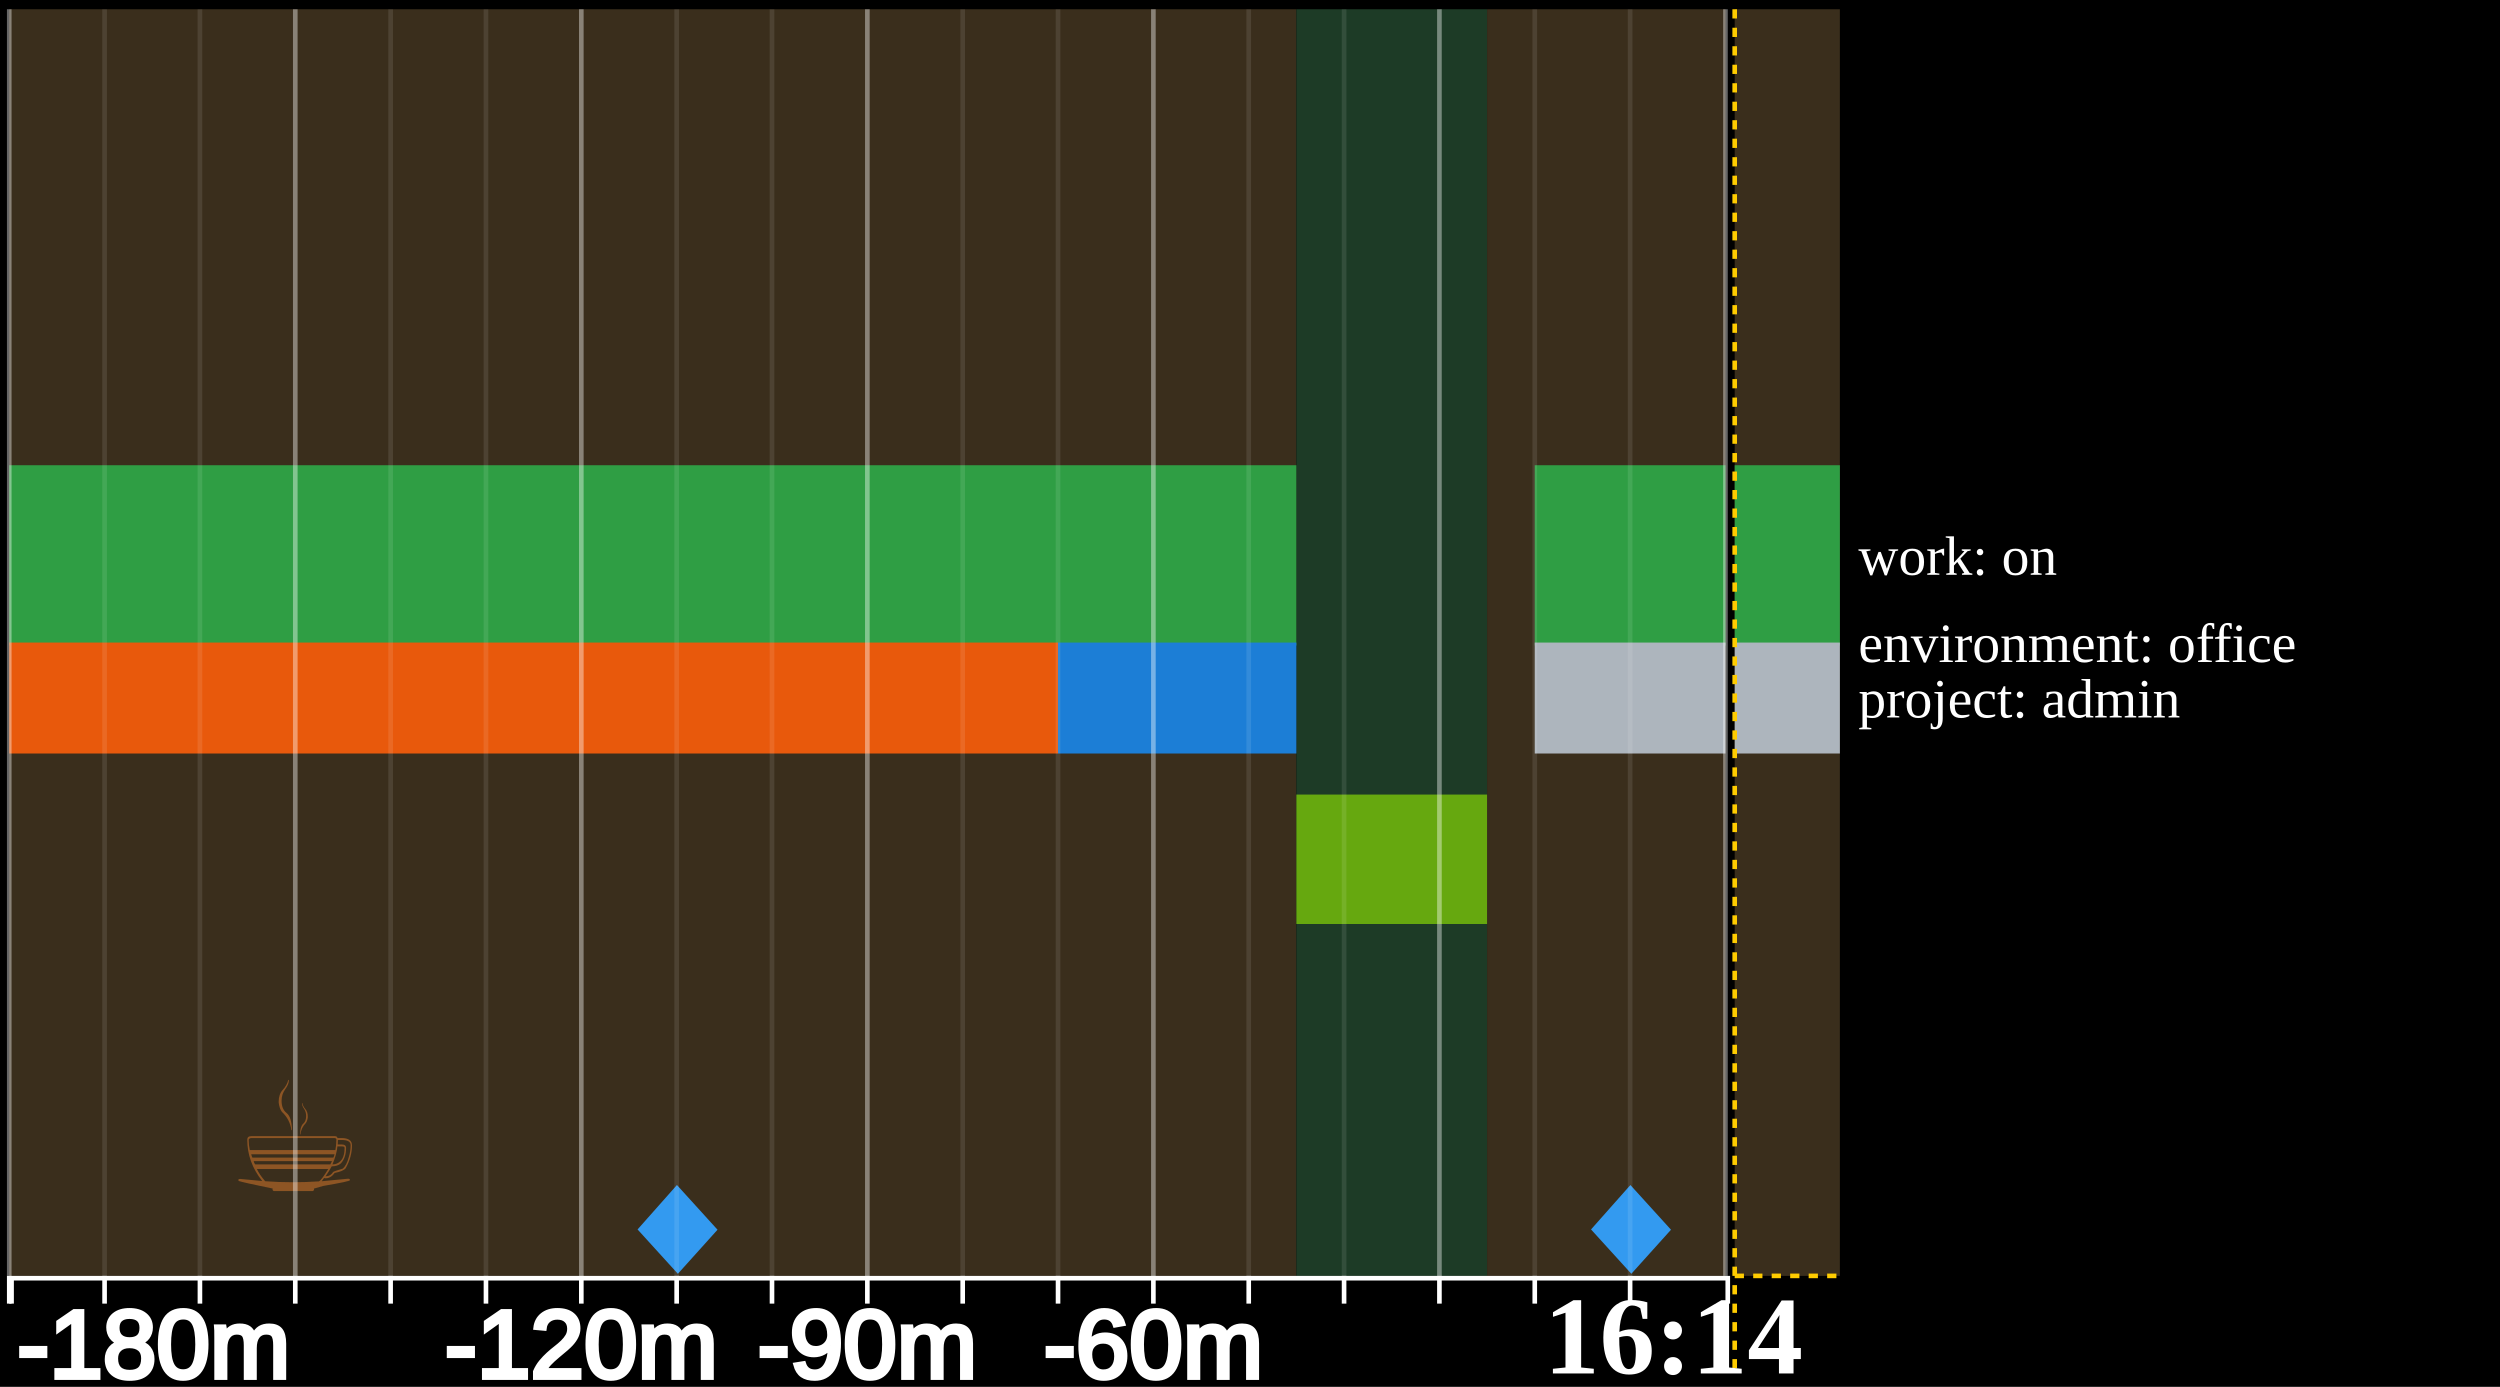
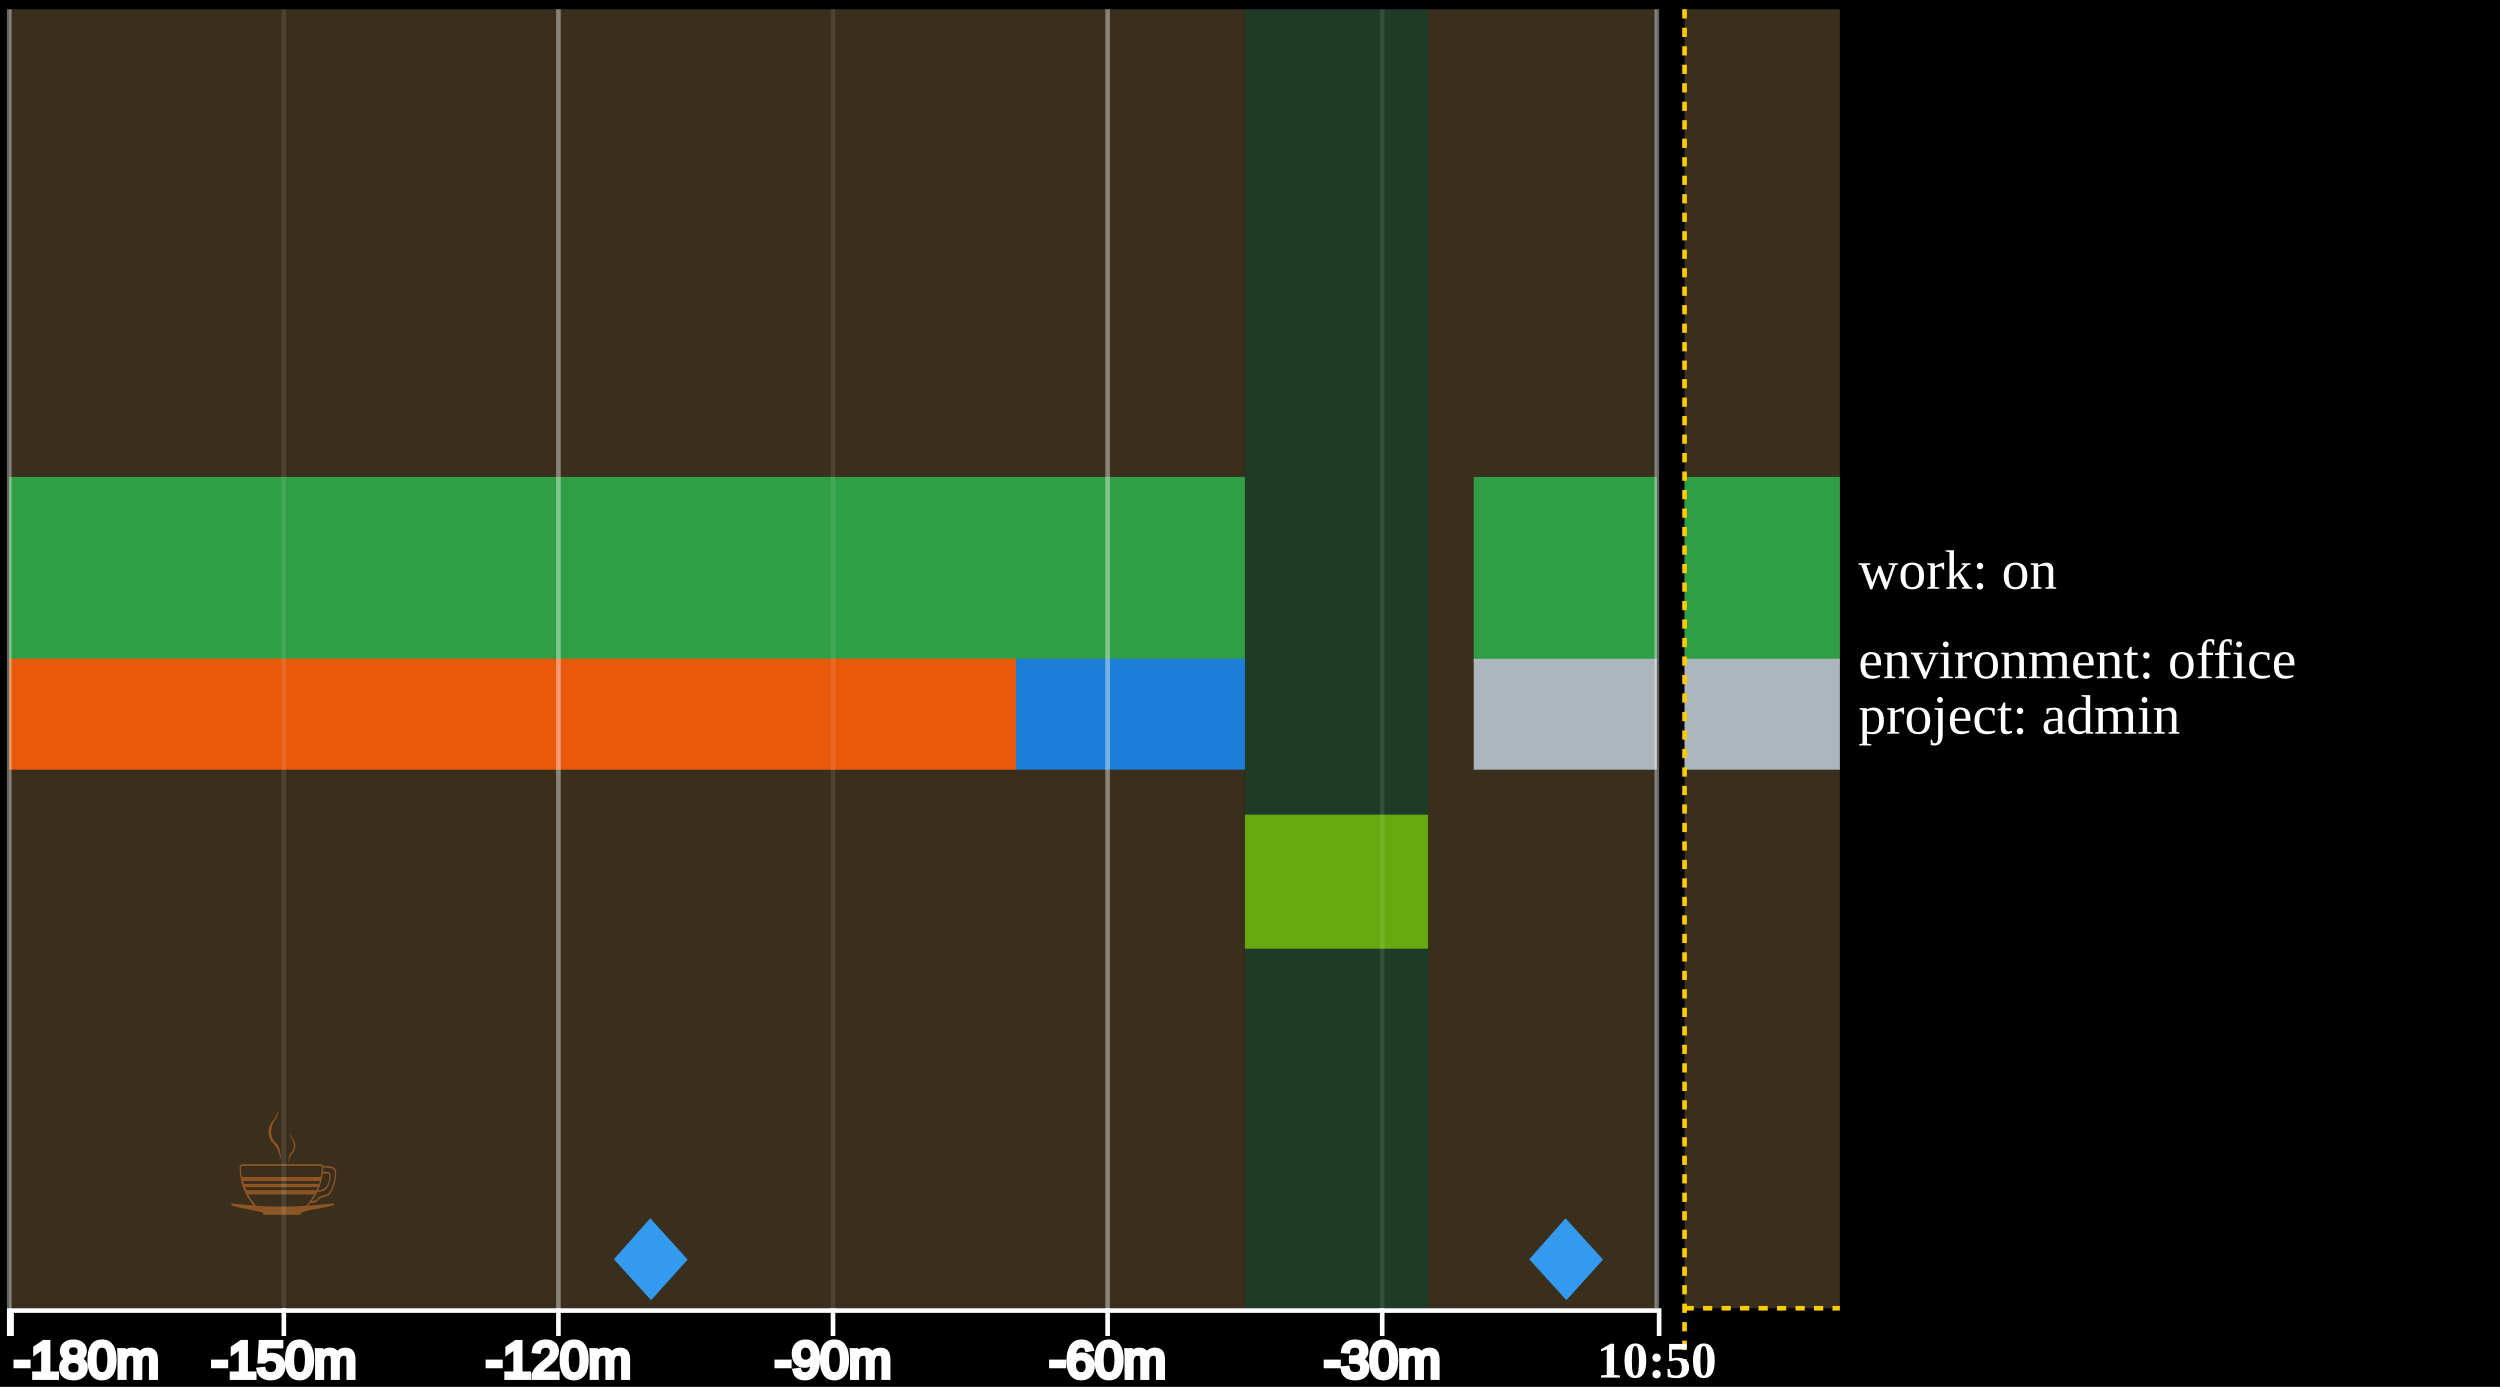
<svg xmlns="http://www.w3.org/2000/svg" width="540.8" height="300" viewBox="0 0 540.8 300" style="user-select:none;-webkit-user-select:none;-webkit-touch-callout:none">
  <rect class="bg" width="100%" height="100%" fill="black" />
  <g class="plot" transform="translate(2,2)">
-     <g class="day-data" data-day="0" data-from="2026-10-21T11:14:23.571Z" data-to="2026-10-21T14:14:23.571Z" data-axis="x" data-lo="2" data-hi="373.25">
+     <g class="day-data" data-day="0" data-from="2026-10-27T22:50:38.926Z" data-to="2026-10-28T01:50:38.926Z" data-axis="x" data-lo="2" data-hi="358.4">
      <g class="field" data-field="environment">
-         <rect class="block" x="0" y="0" width="278.433" height="274" fill="#3a2e1c" data-field="environment" data-state="office" data-id="9vxw66j4w9w5" data-from="2026-10-21T10:44:23.335Z" data-to="2026-10-21T13:29:23.449Z" />
-         <rect class="block" x="278.433" y="0" width="41.252" height="274" fill="#1d3b26" data-field="environment" data-state="outside" data-id="akba0s25gi70" data-from="2026-10-21T13:29:23.449Z" data-to="2026-10-21T13:49:23.493Z" />
-         <rect class="block" x="319.685" y="0" width="51.565" height="274" fill="#3a2e1c" data-field="environment" data-state="office" data-id="quo9hbi2drk6" data-from="2026-10-21T13:49:23.493Z" data-to="2026-10-21T14:14:23.571Z" />
-         <rect class="now-chunk" x="373.25" y="0" width="22.75" height="274" fill="#3a2e1c" data-id="quo9hbi2drk6" />
+         <rect class="block" x="0" y="0" width="267.296" height="281" fill="#3a2e1c" data-field="environment" data-state="office" data-id="1qfmzbtwwkxj" data-from="2026-10-27T22:20:38.692Z" data-to="2026-10-28T01:05:38.804Z" />
+         <rect class="block" x="267.296" y="0" width="39.601" height="281" fill="#1d3b26" data-field="environment" data-state="outside" data-id="91ufakvudfd1" data-from="2026-10-28T01:05:38.804Z" data-to="2026-10-28T01:25:38.848Z" />
+         <rect class="block" x="306.897" y="0" width="49.503" height="281" fill="#3a2e1c" data-field="environment" data-state="office" data-id="8h9vd6q4kutk" data-from="2026-10-28T01:25:38.848Z" data-to="2026-10-28T01:50:38.926Z" />
+         <rect class="now-chunk" x="362.4" y="0" width="33.6" height="281" fill="#3a2e1c" data-id="8h9vd6q4kutk" />
      </g>
      <g class="field" data-field="work">
-         <rect class="block" x="0" y="98.64" width="278.432" height="39" fill="#2f9e44" data-field="work" data-state="on" data-id="69u2rdvs7vx0" data-from="2026-10-21T10:54:23.347Z" data-to="2026-10-21T13:29:23.419Z" />
-         <rect class="block" x="329.998" y="98.64" width="41.252" height="39" fill="#2f9e44" data-field="work" data-state="on" data-id="qypmjpao92c7" data-from="2026-10-21T13:54:23.507Z" data-to="2026-10-21T14:14:23.571Z" />
-         <rect class="now-chunk" x="373.25" y="98.64" width="22.75" height="39" fill="#2f9e44" data-id="qypmjpao92c7" />
+         <rect class="block" x="0" y="101.16" width="267.295" height="40" fill="#2f9e44" data-field="work" data-state="on" data-id="mpnebxddowas" data-from="2026-10-27T22:30:38.705Z" data-to="2026-10-28T01:05:38.772Z" />
+         <rect class="block" x="316.798" y="101.16" width="39.602" height="40" fill="#2f9e44" data-field="work" data-state="on" data-id="eru76bwxc40j" data-from="2026-10-28T01:30:38.861Z" data-to="2026-10-28T01:50:38.926Z" />
+         <rect class="now-chunk" x="362.4" y="101.16" width="33.6" height="40" fill="#2f9e44" data-id="eru76bwxc40j" />
      </g>
      <g class="field" data-field="project">
-         <rect class="block" x="0" y="137" width="226.869" height="24" fill="#e8590c" data-field="project" data-state="datum" data-id="ic9qu9xdb724" data-from="2026-10-21T10:54:23.364Z" data-to="2026-10-21T13:04:23.406Z" />
-         <rect class="block" x="226.869" y="137" width="51.563" height="24" fill="#1c7ed6" data-field="project" data-state="email" data-id="ryi2hsdeizdt" data-from="2026-10-21T13:04:23.406Z" data-to="2026-10-21T13:29:23.433Z" />
-         <rect class="block" x="329.998" y="137" width="41.252" height="24" fill="#adb5bd" data-field="project" data-state="admin" data-id="a9hj0f8bj9oo" data-from="2026-10-21T13:54:23.520Z" data-to="2026-10-21T14:14:23.571Z" />
-         <rect class="now-chunk" x="373.25" y="137" width="22.75" height="24" fill="#adb5bd" data-id="a9hj0f8bj9oo" />
+         <rect class="block" x="0" y="140.5" width="217.794" height="24" fill="#e8590c" data-field="project" data-state="datum" data-id="zbj7zu3lm4ne" data-from="2026-10-27T22:30:38.718Z" data-to="2026-10-28T00:40:38.759Z" />
+         <rect class="block" x="217.794" y="140.5" width="49.501" height="24" fill="#1c7ed6" data-field="project" data-state="email" data-id="cchmnx4v6130" data-from="2026-10-28T00:40:38.759Z" data-to="2026-10-28T01:05:38.789Z" />
+         <rect class="block" x="316.798" y="140.5" width="39.602" height="24" fill="#adb5bd" data-field="project" data-state="admin" data-id="qvsduy7janto" data-from="2026-10-28T01:30:38.874Z" data-to="2026-10-28T01:50:38.926Z" />
+         <rect class="now-chunk" x="362.4" y="140.5" width="33.6" height="24" fill="#adb5bd" data-id="qvsduy7janto" />
      </g>
      <g class="field" data-field="walk">
-         <rect class="block" x="278.434" y="169.88" width="41.251" height="28" fill="#66a80f" data-field="walk" data-state="on" data-id="9igoht108t1o" data-from="2026-10-21T13:29:23.464Z" data-to="2026-10-21T13:49:23.479Z" />
+         <rect class="block" x="267.296" y="174.22" width="39.6" height="29" fill="#66a80f" data-field="walk" data-state="on" data-id="kpevgbruouck" data-from="2026-10-28T01:05:38.819Z" data-to="2026-10-28T01:25:38.834Z" />
      </g>
      <g class="field" data-field="coffee">
-         <circle class="point-bg" cx="61.868" cy="244.14" r="20.55" fill="#8d5524" fill-opacity="0" data-field="coffee" data-state="∅" data-id="90ew3g8ymrw7" data-at="2026-10-21T11:44:23.376Z" />
-         <text class="point-fg" x="61.868" y="244.14" dy="0.35em" text-anchor="middle" font-size="32.88" fill="#8d5524" pointer-events="none">☕</text>
+         <circle class="point-bg" cx="59.394" cy="250.16" r="18.968" fill="#8d5524" fill-opacity="0" data-field="coffee" data-state="∅" data-id="o7tei6o1ted9" data-at="2026-10-27T23:20:38.732Z" />
+         <text class="point-fg" x="59.394" y="250.16" dy="0.35em" text-anchor="middle" font-size="30.348" fill="#8d5524" pointer-events="none">☕</text>
      </g>
      <g class="field" data-field="water">
-         <circle class="point-bg" cx="144.369" cy="263.32" r="20.55" fill="#339af0" fill-opacity="0" data-field="water" data-state="∅" data-id="2q2h81aqihld" data-at="2026-10-21T12:24:23.391Z" />
-         <text class="point-fg" x="144.369" y="263.32" dy="0.35em" text-anchor="middle" font-size="32.88" fill="#339af0" pointer-events="none">◆</text>
-         <circle class="point-bg" cx="350.624" cy="263.32" r="20.55" fill="#339af0" fill-opacity="0" data-field="water" data-state="∅" data-id="tzmxkgvwh10l" data-at="2026-10-21T14:04:23.533Z" />
-         <text class="point-fg" x="350.624" y="263.32" dy="0.35em" text-anchor="middle" font-size="32.88" fill="#339af0" pointer-events="none">◆</text>
+         <circle class="point-bg" cx="138.594" cy="269.83" r="18.968" fill="#339af0" fill-opacity="0" data-field="water" data-state="∅" data-id="vj2zy8cp99pd" data-at="2026-10-28T00:00:38.746Z" />
+         <text class="point-fg" x="138.594" y="269.83" dy="0.35em" text-anchor="middle" font-size="30.348" fill="#339af0" pointer-events="none">◆</text>
+         <circle class="point-bg" cx="336.599" cy="269.83" r="18.968" fill="#339af0" fill-opacity="0" data-field="water" data-state="∅" data-id="m2wvtz6h4wla" data-at="2026-10-28T01:40:38.892Z" />
+         <text class="point-fg" x="336.599" y="269.83" dy="0.35em" text-anchor="middle" font-size="30.348" fill="#339af0" pointer-events="none">◆</text>
      </g>
    </g>
-     <path class="axis" transform="translate(0,274)" d="M0.5,6V0.5H371.75V6" fill="none" stroke="white" />
-     <line class="tick" x1="0" x2="0" y1="274" y2="280" stroke="white" />
-     <text class="tick-label" x="31.25" y="296" text-anchor="middle" fill="white" stroke="white" font-size="20.833" font-family="Arial, 'Liberation Sans', Helvetica, sans-serif">-180m</text>
-     <line class="tick" x1="20.625" x2="20.625" y1="274" y2="280" stroke="white" />
-     <line class="tick" x1="41.25" x2="41.25" y1="274" y2="280" stroke="white" />
-     <line class="tick" x1="61.875" x2="61.875" y1="274" y2="280" stroke="white" />
-     <line class="tick" x1="82.5" x2="82.5" y1="274" y2="280" stroke="white" />
-     <line class="tick" x1="103.125" x2="103.125" y1="274" y2="280" stroke="white" />
-     <line class="tick" x1="123.75" x2="123.75" y1="274" y2="280" stroke="white" />
-     <text class="tick-label" x="123.75" y="296" text-anchor="middle" fill="white" stroke="white" font-size="20.833" font-family="Arial, 'Liberation Sans', Helvetica, sans-serif">-120m</text>
-     <line class="tick" x1="144.375" x2="144.375" y1="274" y2="280" stroke="white" />
-     <line class="tick" x1="165" x2="165" y1="274" y2="280" stroke="white" />
-     <line class="tick" x1="185.625" x2="185.625" y1="274" y2="280" stroke="white" />
-     <text class="tick-label" x="185.625" y="296" text-anchor="middle" fill="white" stroke="white" font-size="20.833" font-family="Arial, 'Liberation Sans', Helvetica, sans-serif">-90m</text>
-     <line class="tick" x1="206.25" x2="206.25" y1="274" y2="280" stroke="white" />
-     <line class="tick" x1="226.875" x2="226.875" y1="274" y2="280" stroke="white" />
-     <line class="tick" x1="247.5" x2="247.5" y1="274" y2="280" stroke="white" />
-     <text class="tick-label" x="247.5" y="296" text-anchor="middle" fill="white" stroke="white" font-size="20.833" font-family="Arial, 'Liberation Sans', Helvetica, sans-serif">-60m</text>
-     <line class="tick" x1="268.125" x2="268.125" y1="274" y2="280" stroke="white" />
-     <line class="tick" x1="288.75" x2="288.75" y1="274" y2="280" stroke="white" />
-     <line class="tick" x1="309.375" x2="309.375" y1="274" y2="280" stroke="white" />
-     <line class="tick" x1="330" x2="330" y1="274" y2="280" stroke="white" />
-     <line class="tick" x1="350.625" x2="350.625" y1="274" y2="280" stroke="white" />
-     <line class="gridline" x1="0" x2="0" y1="0" y2="274" stroke="white" stroke-opacity="0.4" />
-     <line class="gridline" x1="20.625" x2="20.625" y1="0" y2="274" stroke="white" stroke-opacity="0.1" />
-     <line class="gridline" x1="41.25" x2="41.25" y1="0" y2="274" stroke="white" stroke-opacity="0.1" />
-     <line class="gridline" x1="61.875" x2="61.875" y1="0" y2="274" stroke="white" stroke-opacity="0.4" />
-     <line class="gridline" x1="82.5" x2="82.5" y1="0" y2="274" stroke="white" stroke-opacity="0.1" />
-     <line class="gridline" x1="103.125" x2="103.125" y1="0" y2="274" stroke="white" stroke-opacity="0.1" />
-     <line class="gridline" x1="123.75" x2="123.75" y1="0" y2="274" stroke="white" stroke-opacity="0.4" />
-     <line class="gridline" x1="144.375" x2="144.375" y1="0" y2="274" stroke="white" stroke-opacity="0.1" />
-     <line class="gridline" x1="165" x2="165" y1="0" y2="274" stroke="white" stroke-opacity="0.1" />
-     <line class="gridline" x1="185.625" x2="185.625" y1="0" y2="274" stroke="white" stroke-opacity="0.4" />
-     <line class="gridline" x1="206.25" x2="206.25" y1="0" y2="274" stroke="white" stroke-opacity="0.1" />
-     <line class="gridline" x1="226.875" x2="226.875" y1="0" y2="274" stroke="white" stroke-opacity="0.1" />
-     <line class="gridline" x1="247.5" x2="247.5" y1="0" y2="274" stroke="white" stroke-opacity="0.4" />
-     <line class="gridline" x1="268.125" x2="268.125" y1="0" y2="274" stroke="white" stroke-opacity="0.1" />
-     <line class="gridline" x1="288.75" x2="288.75" y1="0" y2="274" stroke="white" stroke-opacity="0.1" />
-     <line class="gridline" x1="309.375" x2="309.375" y1="0" y2="274" stroke="white" stroke-opacity="0.4" />
-     <line class="gridline" x1="330" x2="330" y1="0" y2="274" stroke="white" stroke-opacity="0.1" />
-     <line class="gridline" x1="350.625" x2="350.625" y1="0" y2="274" stroke="white" stroke-opacity="0.1" />
-     <line class="gridline" x1="371.25" x2="371.25" y1="0" y2="274" stroke="white" stroke-opacity="0.4" />
-     <line class="current-time-line" x1="373.25" x2="373.25" y1="0" y2="296" data-now="373.25" stroke="#ffcc00" stroke-width="1" stroke-dasharray="2,2" />
-     <line class="current-time-line-far" x1="373.25" x2="396" y1="274" y2="274" stroke="#ffcc00" stroke-width="1" stroke-dasharray="2,2" />
+     <path class="axis" transform="translate(0,281)" d="M0.5,6V0.5H356.9V6" fill="none" stroke="white" />
+     <line class="tick" x1="0" x2="0" y1="281" y2="287" stroke="white" />
+     <text class="tick-label" x="16.667" y="296" text-anchor="middle" fill="white" stroke="white" font-size="11.111" font-family="Arial, 'Liberation Sans', Helvetica, sans-serif">-180m</text>
+     <line class="tick" x1="59.4" x2="59.4" y1="281" y2="287" stroke="white" />
+     <text class="tick-label" x="59.4" y="296" text-anchor="middle" fill="white" stroke="white" font-size="11.111" font-family="Arial, 'Liberation Sans', Helvetica, sans-serif">-150m</text>
+     <line class="tick" x1="118.8" x2="118.8" y1="281" y2="287" stroke="white" />
+     <text class="tick-label" x="118.8" y="296" text-anchor="middle" fill="white" stroke="white" font-size="11.111" font-family="Arial, 'Liberation Sans', Helvetica, sans-serif">-120m</text>
+     <line class="tick" x1="178.2" x2="178.2" y1="281" y2="287" stroke="white" />
+     <text class="tick-label" x="178.2" y="296" text-anchor="middle" fill="white" stroke="white" font-size="11.111" font-family="Arial, 'Liberation Sans', Helvetica, sans-serif">-90m</text>
+     <line class="tick" x1="237.6" x2="237.6" y1="281" y2="287" stroke="white" />
+     <text class="tick-label" x="237.6" y="296" text-anchor="middle" fill="white" stroke="white" font-size="11.111" font-family="Arial, 'Liberation Sans', Helvetica, sans-serif">-60m</text>
+     <line class="tick" x1="297" x2="297" y1="281" y2="287" stroke="white" />
+     <text class="tick-label" x="297" y="296" text-anchor="middle" fill="white" stroke="white" font-size="11.111" font-family="Arial, 'Liberation Sans', Helvetica, sans-serif">-30m</text>
+     <line class="gridline" x1="0" x2="0" y1="0" y2="281" stroke="white" stroke-opacity="0.4" />
+     <line class="gridline" x1="59.4" x2="59.4" y1="0" y2="281" stroke="white" stroke-opacity="0.1" />
+     <line class="gridline" x1="118.8" x2="118.8" y1="0" y2="281" stroke="white" stroke-opacity="0.4" />
+     <line class="gridline" x1="178.2" x2="178.2" y1="0" y2="281" stroke="white" stroke-opacity="0.1" />
+     <line class="gridline" x1="237.6" x2="237.6" y1="0" y2="281" stroke="white" stroke-opacity="0.4" />
+     <line class="gridline" x1="297" x2="297" y1="0" y2="281" stroke="white" stroke-opacity="0.1" />
+     <line class="gridline" x1="356.4" x2="356.4" y1="0" y2="281" stroke="white" stroke-opacity="0.4" />
+     <line class="current-time-line" x1="362.4" x2="362.4" y1="0" y2="296" data-now="358.4" stroke="#ffcc00" stroke-width="1" stroke-dasharray="2,2" />
+     <line class="current-time-line-far" x1="362.4" x2="396" y1="281" y2="281" stroke="#ffcc00" stroke-width="1" stroke-dasharray="2,2" />
    <g class="nowview-overlay">
-       <text class="current-time-text" x="360" y="288.3" text-anchor="middle" dominant-baseline="middle" fill="white" font-size="24" font-weight="bold">16:14</text>
+       <text class="current-time-text" x="356.4" y="296" text-anchor="middle" fill="white" font-size="11.111" font-weight="bold">10:50</text>
    </g>
    <g class="nowview-labels">
-       <text class="state-label" x="400" y="137" dy="0.35em" fill="white" stroke="black" stroke-width="2" paint-order="stroke" font-size="12">environment: office</text>
-       <text class="state-label" x="400" y="118.14" dy="0.35em" fill="white" stroke="black" stroke-width="2" paint-order="stroke" font-size="12">work: on</text>
-       <text class="state-label" x="400" y="149" dy="0.35em" fill="white" stroke="black" stroke-width="2" paint-order="stroke" font-size="12">project: admin</text>
+       <text class="state-label" x="400" y="140.5" dy="0.35em" fill="white" stroke="black" stroke-width="2" paint-order="stroke" font-size="12">environment: office</text>
+       <text class="state-label" x="400" y="121.16" dy="0.35em" fill="white" stroke="black" stroke-width="2" paint-order="stroke" font-size="12">work: on</text>
+       <text class="state-label" x="400" y="152.5" dy="0.35em" fill="white" stroke="black" stroke-width="2" paint-order="stroke" font-size="12">project: admin</text>
    </g>
  </g>
</svg>
